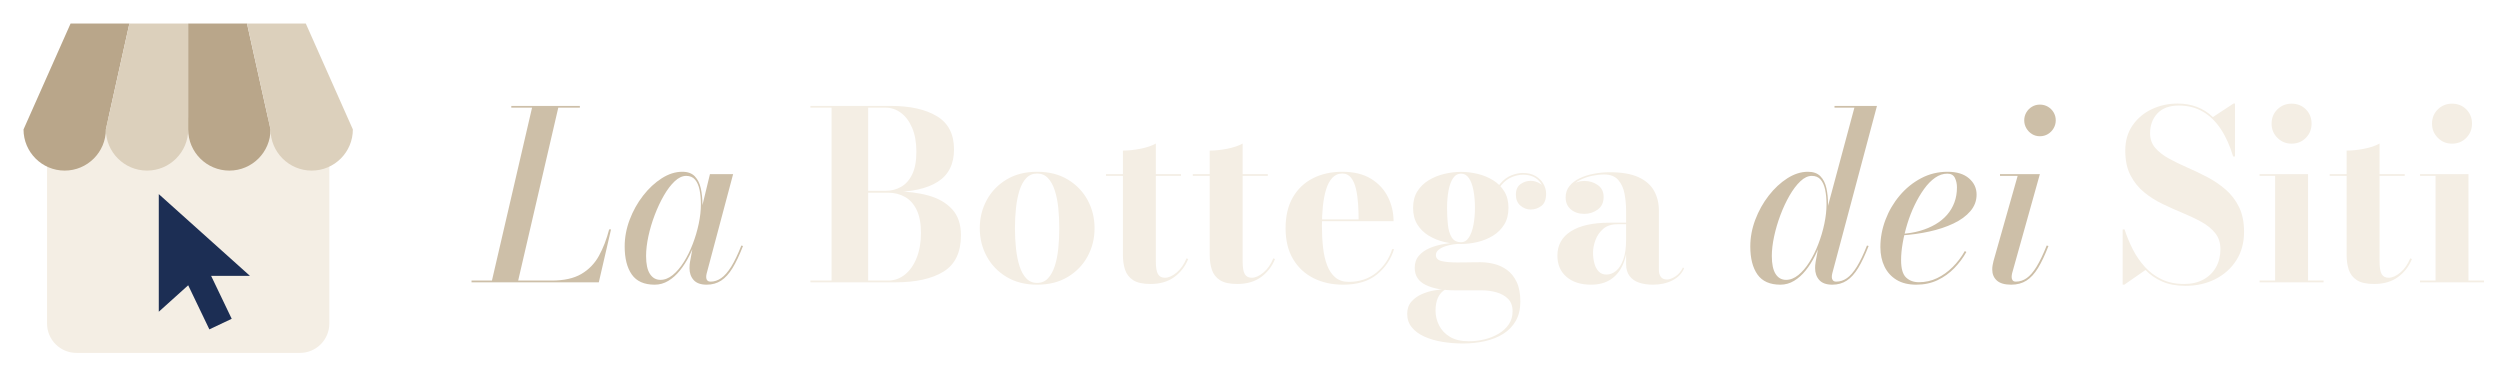
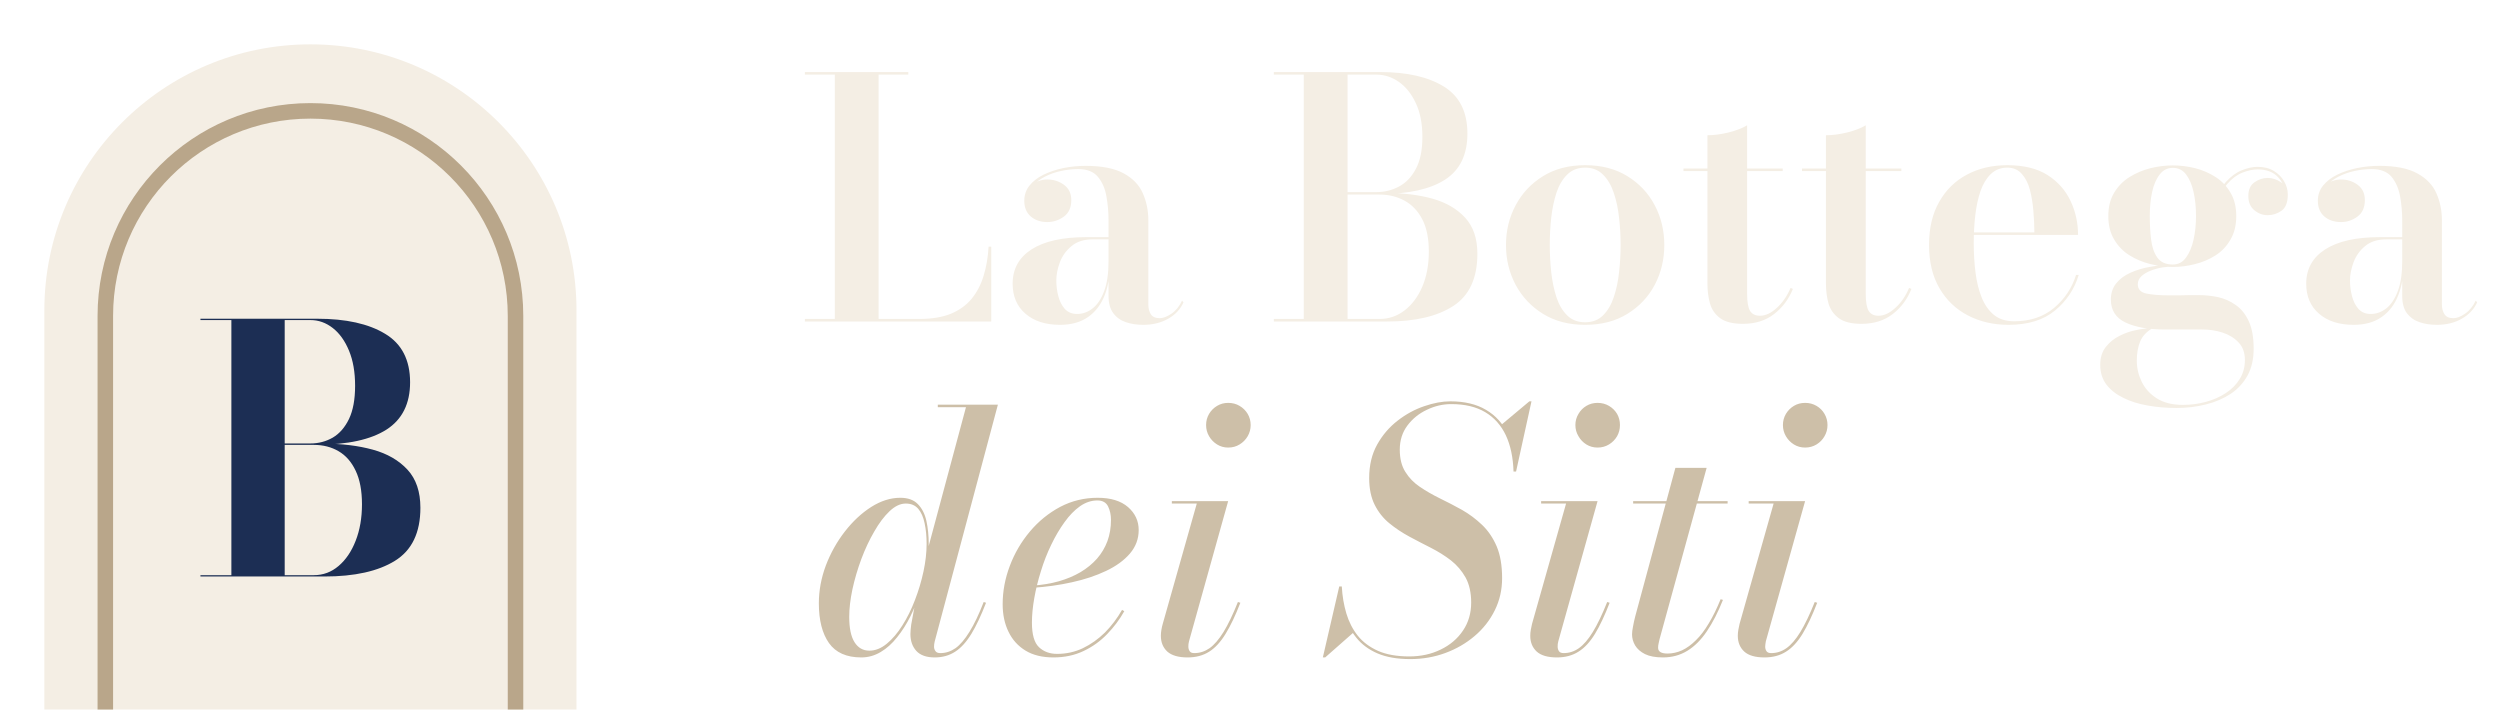
- <svg xmlns="http://www.w3.org/2000/svg" viewBox="0 0 425.1 64" width="1700" height="256" role="img" aria-label="La Bottega dei Siti">
-   <path fill="#F4EEE4" d="M13 20h38a5 5 0 0 1 5 5v30a5 5 0 0 1-5 5H13a5 5 0 0 1-5-5V25a5 5 0 0 1 5-5z" />
-   <path fill="#B9A68A" d="M12 4H22L18 22A7 7 0 0 1 4 22Z" />
-   <path fill="#DCD0BC" d="M22 4H32L32 22A7 7 0 0 1 18 22Z" />
-   <path fill="#B9A68A" d="M32 4H42L46 22A7 7 0 0 1 32 22Z" />
-   <path fill="#DCD0BC" d="M42 4H52L60 22A7 7 0 0 1 46 22Z" />
-   <path fill="#1C2E54" d="M27 33v20l5-4.5 3.6 7.5 3.8-1.8-3.5-7.3h6.6z" />
-   <path fill="#CDBFA8" d="M83.58 48 90.54 18H95L88.04 48ZM80.18 48V47.7H93.8Q96.94 47.7 98.85 46.58Q100.76 45.46 101.84 43.5Q102.92 41.54 103.58 39H103.9L101.82 48ZM86.94 18.3V18H98.6V18.3Z M111.32 48.4Q108.64 48.4 107.43 46.67Q106.22 44.94 106.22 41.9Q106.22 39.6 107.07 37.35Q107.92 35.1 109.35 33.26Q110.78 31.42 112.52 30.31Q114.26 29.2 116.02 29.2Q117.42 29.2 118.16 29.99Q118.9 30.78 119.17 32.04Q119.44 33.3 119.44 34.76Q119.44 36 119.18 37.48Q118.92 38.96 118.43 40.5Q117.94 42.04 117.23 43.45Q116.52 44.86 115.62 45.98Q114.72 47.1 113.64 47.75Q112.56 48.4 111.32 48.4ZM112.3 47.58Q113.38 47.58 114.39 46.76Q115.4 45.94 116.27 44.56Q117.14 43.18 117.79 41.49Q118.44 39.8 118.81 38.05Q119.18 36.3 119.18 34.74Q119.18 33.36 118.95 32.26Q118.72 31.16 118.18 30.53Q117.64 29.9 116.68 29.9Q115.7 29.9 114.73 30.81Q113.76 31.72 112.89 33.23Q112.02 34.74 111.33 36.55Q110.64 38.36 110.25 40.18Q109.86 42 109.86 43.52Q109.86 45.58 110.52 46.58Q111.18 47.58 112.3 47.58ZM120.16 48.4Q118.66 48.4 117.95 47.61Q117.24 46.82 117.24 45.58Q117.24 45.22 117.27 44.94Q117.3 44.66 117.34 44.46L117.86 41.66L118.8 38.62L119.32 35.38L120.72 29.6H124.66L120.16 46.5Q120.08 46.8 120.08 47.12Q120.08 47.44 120.26 47.66Q120.44 47.88 120.84 47.88Q121.78 47.88 122.64 47.28Q123.5 46.68 124.34 45.33Q125.18 43.98 126.06 41.74L126.34 41.82Q125.46 44.1 124.57 45.56Q123.68 47.02 122.62 47.71Q121.56 48.4 120.16 48.4Z" />
-   <path fill="#F4EEE4" d="M137.8 48V47.7H151Q152.62 47.7 153.89 46.67Q155.16 45.64 155.88 43.81Q156.6 41.98 156.6 39.6Q156.6 37.22 155.88 35.71Q155.16 34.2 153.89 33.48Q152.62 32.76 151 32.76H146.6V32.54H152.22Q155.34 32.54 157.87 33.24Q160.4 33.94 161.9 35.57Q163.4 37.2 163.4 40Q163.4 44.34 160.45 46.17Q157.5 48 152.22 48ZM141.4 47.86V18.14H147.62V47.86ZM146.6 32.66V32.44H150.6Q152.02 32.44 153.21 31.77Q154.4 31.1 155.11 29.64Q155.82 28.18 155.82 25.8Q155.82 23.42 155.11 21.75Q154.4 20.08 153.21 19.19Q152.02 18.3 150.6 18.3H137.8V18H151.42Q156.4 18 159.31 19.75Q162.22 21.5 162.22 25.4Q162.22 29.14 159.46 30.9Q156.7 32.66 151.42 32.66Z M176.36 48.4Q173.34 48.4 171.15 47.08Q168.96 45.76 167.78 43.58Q166.6 41.4 166.6 38.8Q166.6 36.2 167.78 34.02Q168.96 31.84 171.15 30.52Q173.34 29.2 176.36 29.2Q179.38 29.2 181.57 30.52Q183.76 31.84 184.94 34.02Q186.12 36.2 186.12 38.8Q186.12 41.4 184.94 43.58Q183.76 45.76 181.57 47.08Q179.38 48.4 176.36 48.4ZM176.36 48.1Q177.46 48.1 178.19 47.33Q178.92 46.56 179.35 45.24Q179.78 43.92 179.95 42.25Q180.12 40.58 180.12 38.8Q180.12 37 179.95 35.34Q179.78 33.68 179.35 32.36Q178.92 31.04 178.19 30.27Q177.46 29.5 176.36 29.5Q175.24 29.5 174.51 30.27Q173.78 31.04 173.36 32.36Q172.94 33.68 172.76 35.35Q172.58 37.02 172.58 38.8Q172.58 40.58 172.76 42.25Q172.94 43.92 173.36 45.24Q173.78 46.56 174.51 47.33Q175.24 48.1 176.36 48.1Z M195.62 48.28Q193.68 48.28 192.68 47.63Q191.68 46.98 191.31 45.87Q190.94 44.76 190.94 43.36V25.6Q192.3 25.6 193.9 25.29Q195.5 24.98 196.54 24.4V44.48Q196.54 45.98 196.9 46.6Q197.26 47.22 198.08 47.22Q199.02 47.22 200.07 46.34Q201.12 45.46 201.76 43.92L202.04 44.04Q201.3 45.9 199.69 47.09Q198.08 48.28 195.62 48.28ZM188.06 29.9V29.6H200.82V29.9Z M210.38 48.28Q208.44 48.28 207.44 47.63Q206.44 46.98 206.07 45.87Q205.7 44.76 205.7 43.36V25.6Q207.06 25.6 208.66 25.29Q210.26 24.98 211.3 24.4V44.48Q211.3 45.98 211.66 46.6Q212.02 47.22 212.84 47.22Q213.78 47.22 214.83 46.34Q215.88 45.46 216.52 43.92L216.8 44.04Q216.06 45.9 214.45 47.09Q212.84 48.28 210.38 48.28ZM202.82 29.9V29.6H215.58V29.9Z M228.38 48.4Q225.56 48.4 223.35 47.29Q221.14 46.18 219.87 44.04Q218.6 41.9 218.6 38.8Q218.6 35.7 219.83 33.56Q221.06 31.42 223.24 30.31Q225.42 29.2 228.24 29.2Q231.2 29.2 233.13 30.39Q235.06 31.58 236.01 33.5Q236.96 35.42 236.96 37.6H221.28V37.3H231.02Q231.02 36.02 230.93 34.66Q230.84 33.3 230.57 32.12Q230.3 30.94 229.74 30.22Q229.18 29.5 228.24 29.5Q227.22 29.5 226.54 30.24Q225.86 30.98 225.48 32.24Q225.1 33.5 224.94 35.09Q224.78 36.68 224.78 38.4Q224.78 40.34 224.97 42.06Q225.16 43.78 225.66 45.09Q226.16 46.4 227.05 47.16Q227.94 47.92 229.34 47.92Q232.12 47.92 234.05 46.34Q235.98 44.76 236.72 42.36H237.04Q236.26 44.94 234.13 46.67Q232 48.4 228.38 48.4Z M248.76 58.4Q246.96 58.4 245.26 58.12Q243.56 57.84 242.21 57.23Q240.86 56.62 240.07 55.66Q239.28 54.7 239.28 53.36Q239.28 52.1 239.99 51.29Q240.7 50.48 241.74 50.02Q242.78 49.56 243.83 49.38Q244.88 49.2 245.56 49.2H245.78Q244.9 49.72 244.5 50.63Q244.1 51.54 244.1 52.82Q244.1 54.12 244.7 55.32Q245.3 56.52 246.55 57.27Q247.8 58.02 249.76 58.02Q251.1 58.02 252.42 57.7Q253.74 57.38 254.82 56.74Q255.9 56.1 256.55 55.15Q257.2 54.2 257.2 52.92Q257.2 51.58 256.43 50.81Q255.66 50.04 254.46 49.7Q253.26 49.36 251.96 49.36Q251.54 49.36 250.61 49.36Q249.68 49.36 248.76 49.36Q247.84 49.36 247.4 49.36Q244.32 49.36 242.44 48.45Q240.56 47.54 240.56 45.54Q240.56 44.3 241.26 43.48Q241.96 42.66 243.12 42.17Q244.28 41.68 245.68 41.46Q247.08 41.24 248.5 41.24L248.48 41.44Q247.92 41.44 247.18 41.54Q246.44 41.64 245.75 41.87Q245.06 42.1 244.61 42.47Q244.16 42.84 244.16 43.36Q244.16 44.16 245.15 44.39Q246.14 44.62 247.78 44.62Q248.48 44.62 249.17 44.61Q249.86 44.6 250.52 44.59Q251.18 44.58 251.74 44.58Q252.86 44.58 254.05 44.87Q255.24 45.16 256.25 45.89Q257.26 46.62 257.89 47.93Q258.52 49.24 258.52 51.28Q258.52 53.18 257.75 54.54Q256.98 55.9 255.63 56.75Q254.28 57.6 252.52 58Q250.76 58.4 248.76 58.4ZM248.44 41.48Q247.04 41.48 245.6 41.14Q244.16 40.8 242.95 40.07Q241.74 39.34 241.01 38.17Q240.28 37 240.28 35.34Q240.28 33.68 241.01 32.52Q241.74 31.36 242.95 30.63Q244.16 29.9 245.6 29.56Q247.04 29.22 248.44 29.22Q249.84 29.22 251.26 29.56Q252.68 29.9 253.87 30.63Q255.06 31.36 255.78 32.52Q256.5 33.68 256.5 35.34Q256.5 37 255.78 38.17Q255.06 39.34 253.87 40.07Q252.68 40.8 251.26 41.14Q249.84 41.48 248.44 41.48ZM248.44 41.18Q249.26 41.18 249.78 40.36Q250.3 39.54 250.55 38.21Q250.8 36.88 250.8 35.34Q250.8 33.72 250.55 32.39Q250.3 31.06 249.78 30.29Q249.26 29.52 248.44 29.52Q247.6 29.52 247.08 30.29Q246.56 31.06 246.31 32.39Q246.06 33.72 246.06 35.34Q246.06 36.88 246.2 38.21Q246.34 39.54 246.85 40.36Q247.36 41.18 248.44 41.18ZM260.28 35.62Q259.32 35.62 258.54 34.96Q257.76 34.3 257.76 33.1Q257.76 31.86 258.55 31.3Q259.34 30.74 260.28 30.74Q261.18 30.74 262.02 31.3Q262.86 31.86 262.86 32.92H262.6Q262.6 31.7 261.64 30.7Q260.68 29.7 258.96 29.7Q258.1 29.7 257.11 30.09Q256.12 30.48 255.3 31.44Q254.48 32.4 254.08 34.08L253.86 33.94Q254.26 32.2 255.12 31.2Q255.98 30.2 257.01 29.8Q258.04 29.4 258.94 29.4Q260.22 29.4 261.1 29.92Q261.98 30.44 262.44 31.25Q262.9 32.06 262.9 32.92Q262.9 34.42 262.08 35.02Q261.26 35.62 260.28 35.62Z M281.04 48.4Q279.76 48.4 278.73 48.06Q277.7 47.72 277.1 46.94Q276.5 46.16 276.5 44.88V35.82Q276.5 34.38 276.24 32.96Q275.98 31.54 275.17 30.6Q274.36 29.66 272.76 29.66Q271.82 29.66 270.75 29.88Q269.68 30.1 268.73 30.57Q267.78 31.04 267.18 31.78Q266.58 32.52 266.58 33.56H266.26Q266.26 32.3 267.2 31.53Q268.14 30.76 269.4 30.76Q270.7 30.76 271.69 31.46Q272.68 32.16 272.68 33.48Q272.68 34.9 271.67 35.63Q270.66 36.36 269.4 36.36Q268.02 36.36 267.12 35.61Q266.22 34.86 266.22 33.56Q266.22 32.44 266.87 31.63Q267.52 30.82 268.61 30.3Q269.7 29.78 271.04 29.53Q272.38 29.28 273.74 29.28Q276.8 29.28 278.63 30.13Q280.46 30.98 281.27 32.46Q282.08 33.94 282.08 35.82V45.94Q282.08 46.6 282.4 47.06Q282.72 47.52 283.48 47.52Q284.04 47.52 284.85 47.02Q285.66 46.52 286.18 45.46L286.36 45.64Q285.78 46.96 284.36 47.68Q282.94 48.4 281.04 48.4ZM270.52 48.4Q267.92 48.4 266.37 47.07Q264.82 45.74 264.82 43.46Q264.82 40.78 267.12 39.32Q269.42 37.86 273.68 37.86H278.36V38.12H275.04Q273.52 38.12 272.61 38.91Q271.7 39.7 271.29 40.82Q270.88 41.94 270.88 42.94Q270.88 43.88 271.1 44.74Q271.32 45.6 271.83 46.14Q272.34 46.68 273.16 46.68Q274.04 46.68 274.8 46.05Q275.56 45.42 276.03 44.11Q276.5 42.8 276.5 40.76H276.72Q276.72 43.14 276.01 44.85Q275.3 46.56 273.93 47.48Q272.56 48.4 270.52 48.4Z" />
-   <path fill="#CDBFA8" d="M311.56 48.4Q310.06 48.4 309.35 47.61Q308.64 46.82 308.64 45.58Q308.64 45.38 308.66 45.08Q308.68 44.78 308.74 44.46L309.26 41.66L310.34 38.34L310.58 35.94L315.32 18.3H311.94V18H319.16L311.56 46.48Q311.48 46.8 311.48 47.12Q311.48 47.4 311.65 47.64Q311.82 47.88 312.24 47.88Q313.2 47.88 314.05 47.29Q314.9 46.7 315.74 45.34Q316.58 43.98 317.46 41.74L317.74 41.82Q316.86 44.1 315.97 45.56Q315.08 47.02 314.02 47.71Q312.96 48.4 311.56 48.4ZM302.74 48.4Q300.06 48.4 298.84 46.67Q297.62 44.94 297.62 41.9Q297.62 39.6 298.47 37.35Q299.32 35.1 300.75 33.26Q302.18 31.42 303.92 30.31Q305.66 29.2 307.42 29.2Q308.8 29.2 309.54 29.96Q310.28 30.72 310.56 31.98Q310.84 33.24 310.84 34.76Q310.84 36 310.58 37.48Q310.32 38.96 309.83 40.5Q309.34 42.04 308.64 43.45Q307.94 44.86 307.04 45.98Q306.14 47.1 305.06 47.75Q303.98 48.4 302.74 48.4ZM303.7 47.58Q304.78 47.58 305.79 46.76Q306.8 45.94 307.67 44.56Q308.54 43.18 309.19 41.49Q309.84 39.8 310.21 38.05Q310.58 36.3 310.58 34.74Q310.58 33.36 310.35 32.26Q310.12 31.16 309.58 30.53Q309.04 29.9 308.08 29.9Q307.1 29.9 306.13 30.82Q305.16 31.74 304.29 33.25Q303.42 34.76 302.74 36.57Q302.06 38.38 301.67 40.2Q301.28 42.02 301.28 43.52Q301.28 45.56 301.92 46.57Q302.56 47.58 303.7 47.58Z M325.84 48.4Q323.84 48.4 322.49 47.58Q321.14 46.76 320.44 45.32Q319.74 43.88 319.74 42Q319.74 39.66 320.6 37.38Q321.46 35.1 323.02 33.25Q324.58 31.4 326.66 30.3Q328.74 29.2 331.16 29.2Q333.52 29.2 334.81 30.32Q336.1 31.44 336.1 33.08Q336.1 34.66 335.04 35.9Q333.98 37.14 332.16 38Q330.34 38.86 328.07 39.36Q325.8 39.86 323.34 40.02V39.76Q325.04 39.66 326.49 39.24Q327.94 38.82 329.1 38.14Q330.26 37.46 331.08 36.52Q331.9 35.58 332.33 34.41Q332.76 33.24 332.76 31.86Q332.76 30.96 332.41 30.24Q332.06 29.52 331.12 29.52Q330.04 29.52 329.04 30.22Q328.04 30.92 327.17 32.13Q326.3 33.34 325.57 34.85Q324.84 36.36 324.33 38.02Q323.82 39.68 323.54 41.28Q323.26 42.88 323.26 44.22Q323.26 46.38 324.11 47.18Q324.96 47.98 326.28 47.98Q327.94 47.98 329.38 47.29Q330.82 46.6 332.02 45.41Q333.22 44.22 334.1 42.68L334.36 42.84Q333.54 44.32 332.31 45.59Q331.08 46.86 329.47 47.63Q327.86 48.4 325.84 48.4Z M341.98 48.4Q340.32 48.4 339.54 47.69Q338.76 46.98 338.76 45.8Q338.76 45.44 338.83 45.06Q338.9 44.68 338.98 44.36L343.08 29.9H340.08V29.6H346.86L342.14 46.46Q342.1 46.62 342.08 46.79Q342.06 46.96 342.06 47.1Q342.06 47.42 342.22 47.65Q342.38 47.88 342.78 47.88Q343.76 47.88 344.61 47.29Q345.46 46.7 346.29 45.35Q347.12 44 348.02 41.74L348.32 41.82Q347.44 44.1 346.55 45.56Q345.66 47.02 344.57 47.71Q343.48 48.4 341.98 48.4ZM346.86 23.16Q346.12 23.16 345.52 22.79Q344.92 22.42 344.56 21.8Q344.2 21.18 344.2 20.46Q344.2 19.72 344.56 19.11Q344.92 18.5 345.52 18.14Q346.12 17.78 346.86 17.78Q347.62 17.78 348.23 18.14Q348.84 18.5 349.2 19.11Q349.56 19.72 349.56 20.46Q349.56 21.18 349.2 21.8Q348.84 22.42 348.23 22.79Q347.62 23.16 346.86 23.16Z" />
-   <path fill="#F4EEE4" d="M371.6 48.6Q369.34 48.6 367.67 47.87Q366 47.14 364.82 45.9L361.22 48.4H360.94V39H361.26Q361.82 40.74 362.66 42.39Q363.5 44.04 364.71 45.37Q365.92 46.7 367.57 47.49Q369.22 48.28 371.4 48.28Q373.3 48.28 374.68 47.52Q376.06 46.76 376.81 45.43Q377.56 44.1 377.56 42.36Q377.56 40.74 376.68 39.64Q375.8 38.54 374.36 37.74Q372.92 36.94 371.2 36.23Q369.48 35.52 367.75 34.69Q366.02 33.86 364.58 32.68Q363.14 31.5 362.26 29.79Q361.38 28.08 361.38 25.6Q361.38 23.1 362.63 21.3Q363.88 19.5 365.91 18.55Q367.94 17.6 370.28 17.6Q372.08 17.6 373.59 18.18Q375.1 18.76 376.28 19.9L379.78 17.6H380.04V26.6H379.72Q378.92 23.9 377.64 21.96Q376.36 20.02 374.58 18.98Q372.8 17.94 370.5 17.94Q368.08 17.94 366.84 19.28Q365.6 20.62 365.6 22.66Q365.6 24.12 366.47 25.13Q367.34 26.14 368.76 26.93Q370.18 27.72 371.89 28.46Q373.6 29.2 375.3 30.09Q377 30.98 378.42 32.2Q379.84 33.42 380.71 35.17Q381.58 36.92 381.58 39.4Q381.58 42.2 380.26 44.26Q378.94 46.32 376.68 47.46Q374.42 48.6 371.6 48.6Z M389.66 24.42Q388.24 24.42 387.25 23.43Q386.26 22.44 386.26 21.02Q386.26 19.56 387.25 18.59Q388.24 17.62 389.66 17.62Q391.12 17.62 392.09 18.59Q393.06 19.56 393.06 21.02Q393.06 22.44 392.09 23.43Q391.12 24.42 389.66 24.42ZM392.46 29.6V47.7H395.1V48H384.22V47.7H386.86V29.9H384.22V29.6Z M403.7 48.28Q401.76 48.28 400.76 47.63Q399.76 46.98 399.39 45.87Q399.02 44.76 399.02 43.36V25.6Q400.38 25.6 401.98 25.29Q403.58 24.98 404.62 24.4V44.48Q404.62 45.98 404.98 46.6Q405.34 47.22 406.16 47.22Q407.1 47.22 408.15 46.34Q409.2 45.46 409.84 43.92L410.12 44.04Q409.38 45.9 407.77 47.09Q406.16 48.28 403.7 48.28ZM396.14 29.9V29.6H408.9V29.9Z M416.94 24.42Q415.52 24.42 414.53 23.43Q413.54 22.44 413.54 21.02Q413.54 19.56 414.53 18.59Q415.52 17.62 416.94 17.62Q418.4 17.62 419.37 18.59Q420.34 19.56 420.34 21.02Q420.34 22.44 419.37 23.43Q418.4 24.42 416.94 24.42ZM419.74 29.6V47.7H422.38V48H411.5V47.7H414.14V29.9H411.5V29.6Z" />
+ <svg xmlns="http://www.w3.org/2000/svg" viewBox="0 0 225.5 64" width="902" height="256" role="img" aria-label="La Bottega dei Siti">
+   <path fill="#F4EEE4" d="M4 64V28a24 24 0 0 1 48 0v36z" />
+   <path fill="none" stroke="#B9A68A" stroke-width="1.4" d="M9.5 64V28.5a18.5 18.5 0 0 1 37 0V64" />
+   <path fill="#1C2E54" d="M18.08 52V51.88H28.31Q29.57 51.88 30.54 51.05Q31.52 50.22 32.08 48.78Q32.65 47.33 32.65 45.49Q32.65 43.65 32.08 42.46Q31.52 41.27 30.54 40.7Q29.57 40.13 28.31 40.13H24.9V40.02H29.24Q31.66 40.02 33.63 40.56Q35.59 41.1 36.76 42.37Q37.92 43.63 37.92 45.8Q37.92 49.16 35.63 50.58Q33.35 52 29.26 52ZM20.87 51.94V28.81H25.68V51.94ZM24.9 40.11V40H28Q29.1 40 30.02 39.47Q30.93 38.93 31.48 37.79Q32.03 36.64 32.03 34.8Q32.03 32.95 31.48 31.63Q30.93 30.3 30.02 29.59Q29.1 28.87 28 28.87H18.08V28.75H28.62Q32.5 28.75 34.74 30.11Q36.99 31.46 36.99 34.48Q36.99 37.38 34.86 38.75Q32.73 40.11 28.62 40.11Z" />
+   <path fill="#F4EEE4" d="M72.6 29V28.77H75.3V6.73H72.6V6.5H81.93V6.73H79.25V28.77H82.91Q84.61 28.77 85.77 28.3Q86.92 27.82 87.64 26.95Q88.36 26.07 88.72 24.88Q89.09 23.68 89.17 22.25H89.41V29Z M103.12 29.3Q102.25 29.3 101.55 29.06Q100.84 28.82 100.42 28.25Q99.99 27.68 99.99 26.69V19.87Q99.99 18.79 99.8 17.72Q99.62 16.66 99.03 15.95Q98.45 15.25 97.25 15.25Q96.51 15.25 95.71 15.42Q94.91 15.59 94.22 15.95Q93.53 16.31 93.09 16.84Q92.66 17.38 92.66 18.11H92.42Q92.42 17.24 93.04 16.72Q93.66 16.19 94.47 16.19Q95.31 16.19 95.97 16.67Q96.63 17.15 96.63 18.05Q96.63 19.05 95.96 19.54Q95.28 20.03 94.47 20.03Q93.57 20.03 92.98 19.53Q92.39 19.02 92.39 18.11Q92.39 17.33 92.86 16.74Q93.33 16.15 94.12 15.76Q94.92 15.37 95.91 15.16Q96.9 14.96 97.92 14.96Q100.12 14.96 101.36 15.64Q102.59 16.31 103.08 17.43Q103.58 18.55 103.58 19.87V27.47Q103.58 27.98 103.8 28.34Q104.03 28.7 104.61 28.7Q105.06 28.7 105.66 28.3Q106.26 27.89 106.62 27.12L106.75 27.27Q106.34 28.2 105.37 28.75Q104.4 29.3 103.12 29.3ZM95.61 29.3Q93.66 29.3 92.5 28.3Q91.34 27.3 91.34 25.59Q91.34 23.59 93.05 22.49Q94.77 21.39 97.97 21.39H101.39V21.59H98.56Q97.37 21.59 96.65 22.2Q95.92 22.8 95.6 23.66Q95.28 24.52 95.28 25.3Q95.28 26.02 95.46 26.71Q95.64 27.41 96.05 27.87Q96.47 28.32 97.16 28.32Q97.91 28.32 98.55 27.82Q99.2 27.32 99.59 26.27Q99.99 25.22 99.99 23.57H100.14Q100.14 25.32 99.65 26.61Q99.15 27.89 98.15 28.59Q97.14 29.3 95.61 29.3Z M114.9 29V28.77H124.44Q125.69 28.77 126.69 28Q127.7 27.23 128.29 25.86Q128.88 24.48 128.88 22.7Q128.88 20.91 128.29 19.78Q127.7 18.65 126.69 18.1Q125.69 17.55 124.44 17.55H121.02V17.41H125.12Q127.37 17.41 129.21 17.92Q131.06 18.44 132.16 19.64Q133.26 20.84 133.26 22.88Q133.26 26.18 131.1 27.59Q128.94 29 125.12 29ZM117.6 28.89V6.61H121.55V28.89ZM121.02 17.5V17.33H124.14Q125.24 17.33 126.18 16.83Q127.13 16.33 127.71 15.23Q128.3 14.13 128.3 12.35Q128.3 10.57 127.71 9.31Q127.13 8.06 126.18 7.39Q125.24 6.73 124.14 6.73H114.9V6.5H124.5Q128.12 6.5 130.24 7.81Q132.36 9.12 132.36 12.05Q132.36 14.9 130.35 16.2Q128.34 17.5 124.5 17.5Z M142.98 29.3Q140.78 29.3 139.18 28.31Q137.58 27.32 136.71 25.69Q135.84 24.05 135.84 22.1Q135.84 20.15 136.71 18.52Q137.58 16.88 139.18 15.89Q140.78 14.9 142.98 14.9Q145.19 14.9 146.79 15.89Q148.4 16.88 149.26 18.52Q150.12 20.15 150.12 22.1Q150.12 24.05 149.26 25.69Q148.4 27.32 146.79 28.31Q145.19 29.3 142.98 29.3ZM142.98 29.07Q143.97 29.07 144.59 28.45Q145.22 27.83 145.56 26.81Q145.91 25.79 146.04 24.55Q146.18 23.32 146.18 22.1Q146.18 20.87 146.04 19.64Q145.91 18.41 145.56 17.39Q145.22 16.37 144.59 15.75Q143.97 15.12 142.98 15.12Q141.99 15.12 141.36 15.75Q140.73 16.37 140.39 17.39Q140.06 18.41 139.92 19.64Q139.79 20.87 139.79 22.1Q139.79 23.32 139.92 24.55Q140.06 25.79 140.39 26.81Q140.73 27.83 141.36 28.45Q141.99 29.07 142.98 29.07Z M157.22 29.21Q155.85 29.21 155.16 28.7Q154.47 28.19 154.24 27.37Q154.01 26.54 154.01 25.58V12.2Q154.88 12.2 155.91 11.95Q156.95 11.69 157.59 11.3V26.5Q157.59 27.62 157.86 28.05Q158.13 28.48 158.75 28.48Q159.5 28.48 160.27 27.77Q161.04 27.07 161.51 25.97L161.72 26.06Q161.16 27.45 160.02 28.33Q158.88 29.21 157.22 29.21ZM151.85 15.43V15.2H160.8V15.43Z M167.91 29.21Q166.55 29.21 165.86 28.7Q165.17 28.19 164.93 27.37Q164.7 26.54 164.7 25.58V12.2Q165.57 12.2 166.61 11.95Q167.64 11.69 168.29 11.3V26.5Q168.29 27.62 168.56 28.05Q168.83 28.48 169.44 28.48Q170.19 28.48 170.96 27.77Q171.74 27.07 172.2 25.97L172.41 26.06Q171.86 27.45 170.72 28.33Q169.58 29.21 167.91 29.21ZM162.54 15.43V15.2H171.5V15.43Z M181.17 29.3Q179.13 29.3 177.5 28.45Q175.88 27.61 174.94 26Q174 24.39 174 22.1Q174 19.8 174.92 18.2Q175.83 16.59 177.42 15.75Q179.01 14.9 181.06 14.9Q183.28 14.9 184.69 15.79Q186.09 16.69 186.76 18.12Q187.44 19.55 187.44 21.19H176.01V20.96H183.5Q183.5 20.05 183.41 19.03Q183.33 18.02 183.1 17.13Q182.87 16.25 182.37 15.69Q181.88 15.12 181.06 15.12Q180.17 15.12 179.57 15.7Q178.98 16.27 178.64 17.24Q178.31 18.21 178.17 19.42Q178.03 20.63 178.03 21.92Q178.03 23.3 178.19 24.58Q178.35 25.85 178.75 26.84Q179.15 27.83 179.86 28.41Q180.57 28.98 181.68 28.98Q183.83 28.98 185.27 27.78Q186.71 26.57 187.26 24.8H187.5Q186.92 26.72 185.36 28.01Q183.8 29.3 181.17 29.3Z M196.31 36.8Q194.97 36.8 193.73 36.58Q192.5 36.37 191.53 35.89Q190.56 35.42 190 34.69Q189.44 33.95 189.44 32.91Q189.44 31.94 189.94 31.3Q190.44 30.66 191.19 30.29Q191.94 29.91 192.7 29.77Q193.46 29.61 193.97 29.61H194.15Q193.34 30.08 193.04 30.81Q192.74 31.54 192.74 32.54Q192.74 33.52 193.18 34.43Q193.62 35.34 194.54 35.93Q195.47 36.52 196.89 36.52Q197.97 36.52 198.97 36.25Q199.97 35.98 200.76 35.46Q201.56 34.94 202.02 34.19Q202.49 33.44 202.49 32.47Q202.49 31.49 201.92 30.89Q201.36 30.29 200.48 30Q199.61 29.72 198.63 29.72Q198.32 29.72 197.62 29.72Q196.94 29.72 196.25 29.72Q195.57 29.72 195.24 29.72Q193.05 29.72 191.72 29.09Q190.4 28.46 190.4 27.02Q190.4 26.16 190.88 25.56Q191.36 24.96 192.17 24.6Q192.98 24.23 193.99 24.06Q195 23.88 196.07 23.88L196.05 24.04Q195.62 24.04 195.06 24.12Q194.51 24.21 194 24.41Q193.49 24.61 193.16 24.91Q192.83 25.22 192.83 25.64Q192.83 26.32 193.61 26.48Q194.39 26.64 195.62 26.64Q196.14 26.64 196.6 26.64Q197.06 26.63 197.49 26.62Q197.93 26.62 198.35 26.62Q199.19 26.62 200.06 26.8Q200.93 26.99 201.66 27.51Q202.4 28.02 202.84 28.98Q203.28 29.93 203.28 31.46Q203.28 32.85 202.73 33.87Q202.17 34.88 201.2 35.53Q200.22 36.17 198.97 36.48Q197.72 36.8 196.31 36.8ZM195.99 24.08Q195 24.08 193.97 23.82Q192.95 23.57 192.08 23.03Q191.22 22.49 190.7 21.61Q190.17 20.73 190.17 19.49Q190.17 18.25 190.7 17.38Q191.22 16.51 192.08 15.97Q192.95 15.43 193.97 15.17Q195 14.92 195.99 14.92Q197 14.92 198 15.17Q199.01 15.43 199.85 15.97Q200.69 16.51 201.19 17.38Q201.71 18.25 201.71 19.49Q201.71 20.73 201.19 21.61Q200.69 22.49 199.85 23.03Q199.01 23.57 198 23.82Q197 24.08 195.99 24.08ZM195.99 23.86Q196.73 23.86 197.18 23.23Q197.64 22.61 197.86 21.61Q198.08 20.62 198.08 19.49Q198.08 18.3 197.86 17.32Q197.64 16.33 197.18 15.73Q196.73 15.14 195.99 15.14Q195.27 15.14 194.81 15.73Q194.34 16.33 194.12 17.32Q193.91 18.3 193.91 19.49Q193.91 20.62 194.03 21.61Q194.15 22.61 194.59 23.23Q195.03 23.86 195.99 23.86ZM204.54 19.41Q203.88 19.41 203.34 18.96Q202.8 18.52 202.8 17.68Q202.8 16.82 203.36 16.44Q203.91 16.05 204.54 16.05Q205.17 16.05 205.75 16.44Q206.33 16.82 206.33 17.54H206.13Q206.13 16.7 205.49 15.99Q204.84 15.28 203.64 15.28Q203.01 15.28 202.27 15.57Q201.53 15.86 200.9 16.59Q200.28 17.32 199.98 18.59L199.82 18.5Q200.12 17.16 200.78 16.41Q201.44 15.67 202.21 15.36Q202.98 15.05 203.62 15.05Q204.5 15.05 205.1 15.42Q205.71 15.79 206.03 16.36Q206.36 16.93 206.36 17.54Q206.36 18.61 205.79 19.01Q205.22 19.41 204.54 19.41Z M219.81 29.3Q218.94 29.3 218.24 29.06Q217.53 28.82 217.1 28.25Q216.68 27.68 216.68 26.69V19.87Q216.68 18.79 216.49 17.72Q216.3 16.66 215.72 15.95Q215.13 15.25 213.93 15.25Q213.19 15.25 212.39 15.42Q211.59 15.59 210.9 15.95Q210.21 16.31 209.78 16.84Q209.34 17.38 209.34 18.11H209.1Q209.1 17.24 209.72 16.72Q210.34 16.19 211.16 16.19Q212 16.19 212.66 16.67Q213.31 17.15 213.31 18.05Q213.31 19.05 212.64 19.54Q211.97 20.03 211.16 20.03Q210.25 20.03 209.66 19.53Q209.07 19.02 209.07 18.11Q209.07 17.33 209.54 16.74Q210.02 16.15 210.81 15.76Q211.61 15.37 212.6 15.16Q213.59 14.96 214.61 14.96Q216.81 14.96 218.04 15.64Q219.27 16.31 219.76 17.43Q220.26 18.55 220.26 19.87V27.47Q220.26 27.98 220.49 28.34Q220.71 28.7 221.3 28.7Q221.75 28.7 222.34 28.3Q222.94 27.89 223.31 27.12L223.44 27.27Q223.02 28.2 222.05 28.75Q221.09 29.3 219.81 29.3ZM212.3 29.3Q210.34 29.3 209.18 28.3Q208.02 27.3 208.02 25.59Q208.02 23.59 209.74 22.49Q211.46 21.39 214.65 21.39H218.07V21.59H215.25Q214.05 21.59 213.33 22.2Q212.61 22.8 212.29 23.66Q211.97 24.52 211.97 25.3Q211.97 26.02 212.15 26.71Q212.33 27.41 212.74 27.87Q213.15 28.32 213.84 28.32Q214.59 28.32 215.24 27.82Q215.88 27.32 216.28 26.27Q216.68 25.22 216.68 23.57H216.83Q216.83 25.32 216.33 26.61Q215.84 27.89 214.83 28.59Q213.83 29.3 212.3 29.3Z" />
+   <path fill="#CDBFA8" d="M84.31 59.3Q83.19 59.3 82.65 58.71Q82.12 58.12 82.12 57.19Q82.12 57.03 82.14 56.81Q82.15 56.59 82.19 56.34L82.58 54.24L83.39 51.76L83.58 49.95L87.13 36.73H84.59V36.5H90.01L84.31 57.86Q84.25 58.1 84.25 58.34Q84.25 58.55 84.38 58.73Q84.5 58.91 84.82 58.91Q85.54 58.91 86.18 58.47Q86.81 58.02 87.44 57Q88.08 55.98 88.73 54.3L88.94 54.37Q88.28 56.08 87.62 57.17Q86.95 58.27 86.16 58.78Q85.36 59.3 84.31 59.3ZM77.69 59.3Q75.69 59.3 74.77 58Q73.86 56.7 73.86 54.42Q73.86 52.7 74.49 51.01Q75.13 49.33 76.2 47.95Q77.28 46.56 78.58 45.73Q79.89 44.9 81.2 44.9Q82.24 44.9 82.79 45.47Q83.35 46.04 83.56 46.98Q83.77 47.93 83.77 49.07Q83.77 50 83.57 51.11Q83.38 52.22 83.01 53.38Q82.64 54.53 82.12 55.59Q81.59 56.65 80.92 57.48Q80.25 58.33 79.44 58.81Q78.62 59.3 77.69 59.3ZM78.42 58.69Q79.22 58.69 79.98 58.07Q80.74 57.45 81.39 56.42Q82.05 55.38 82.53 54.12Q83.02 52.85 83.3 51.54Q83.58 50.23 83.58 49.05Q83.58 48.02 83.4 47.2Q83.23 46.37 82.83 45.9Q82.42 45.42 81.7 45.42Q80.97 45.42 80.24 46.11Q79.51 46.8 78.86 47.94Q78.2 49.07 77.69 50.43Q77.19 51.78 76.89 53.15Q76.6 54.52 76.6 55.64Q76.6 57.17 77.08 57.93Q77.56 58.69 78.42 58.69Z M95.02 59.3Q93.52 59.3 92.51 58.69Q91.49 58.07 90.97 56.99Q90.44 55.91 90.44 54.5Q90.44 52.74 91.09 51.03Q91.73 49.33 92.9 47.94Q94.07 46.55 95.63 45.72Q97.19 44.9 99.01 44.9Q100.78 44.9 101.75 45.74Q102.71 46.58 102.71 47.81Q102.71 49 101.92 49.93Q101.12 50.86 99.76 51.5Q98.39 52.15 96.69 52.52Q94.99 52.9 93.14 53.02V52.82Q94.42 52.74 95.51 52.43Q96.59 52.12 97.46 51.61Q98.33 51.09 98.95 50.39Q99.56 49.69 99.89 48.81Q100.21 47.93 100.21 46.89Q100.21 46.22 99.95 45.68Q99.68 45.14 98.98 45.14Q98.17 45.14 97.42 45.66Q96.67 46.19 96.02 47.1Q95.36 48.01 94.82 49.14Q94.27 50.27 93.89 51.52Q93.5 52.76 93.29 53.96Q93.08 55.16 93.08 56.16Q93.08 57.78 93.72 58.38Q94.36 58.98 95.35 58.98Q96.59 58.98 97.67 58.47Q98.75 57.95 99.66 57.06Q100.55 56.16 101.21 55.01L101.41 55.13Q100.79 56.24 99.87 57.19Q98.95 58.15 97.74 58.72Q96.53 59.3 95.02 59.3Z M107.12 59.3Q105.88 59.3 105.29 58.77Q104.71 58.23 104.71 57.35Q104.71 57.08 104.76 56.8Q104.81 56.51 104.88 56.27L107.95 45.42H105.7V45.2H110.78L107.25 57.84Q107.22 57.97 107.2 58.09Q107.19 58.22 107.19 58.33Q107.19 58.56 107.31 58.74Q107.42 58.91 107.72 58.91Q108.46 58.91 109.1 58.47Q109.73 58.02 110.36 57.01Q110.98 56 111.66 54.3L111.88 54.37Q111.22 56.08 110.55 57.17Q109.88 58.27 109.07 58.78Q108.25 59.3 107.12 59.3ZM110.78 40.37Q110.23 40.37 109.78 40.09Q109.33 39.81 109.06 39.35Q108.79 38.89 108.79 38.34Q108.79 37.79 109.06 37.33Q109.33 36.88 109.78 36.61Q110.23 36.34 110.78 36.34Q111.36 36.34 111.81 36.61Q112.27 36.88 112.54 37.33Q112.81 37.79 112.81 38.34Q112.81 38.89 112.54 39.35Q112.27 39.81 111.81 40.09Q111.36 40.37 110.78 40.37Z M127.21 59.45Q125.45 59.45 124.26 58.94Q123.07 58.43 122.34 57.52Q121.61 56.62 121.25 55.43Q120.89 54.24 120.8 52.9H121.03Q121.1 54.19 121.44 55.33Q121.78 56.47 122.47 57.34Q123.16 58.2 124.3 58.71Q125.44 59.21 127.12 59.21Q128.68 59.21 129.95 58.59Q131.22 57.98 131.96 56.88Q132.7 55.79 132.7 54.35Q132.7 53.02 132.2 52.1Q131.69 51.19 130.88 50.55Q130.06 49.92 129.08 49.42Q128.09 48.92 127.12 48.4Q126.14 47.87 125.32 47.2Q124.49 46.52 124 45.54Q123.5 44.55 123.5 43.12Q123.5 41.39 124.22 40.1Q124.94 38.81 126.07 37.94Q127.19 37.07 128.46 36.64Q129.73 36.2 130.82 36.2Q132.75 36.2 134.04 36.97Q135.34 37.73 136.01 39.15Q136.69 40.56 136.75 42.53H136.52Q136.46 40.62 135.83 39.27Q135.19 37.91 133.97 37.18Q132.75 36.45 130.9 36.45Q129.77 36.45 128.71 36.96Q127.64 37.46 126.95 38.38Q126.26 39.3 126.26 40.56Q126.26 41.77 126.76 42.56Q127.25 43.36 128.08 43.92Q128.91 44.48 129.89 44.96Q130.88 45.44 131.87 45.99Q132.85 46.55 133.68 47.34Q134.5 48.12 135 49.28Q135.49 50.44 135.49 52.15Q135.49 53.72 134.83 55.05Q134.17 56.39 133.01 57.37Q131.86 58.35 130.37 58.9Q128.88 59.45 127.21 59.45ZM119.32 59.3 120.8 52.9H121.03L121.1 54.27Q121.3 55.1 121.54 55.78Q121.78 56.47 122.12 57.02L119.53 59.3ZM136.52 42.53 136.56 41.59Q136.41 40.78 136.19 39.98Q135.97 39.19 135.43 38.31L137.95 36.2H138.14L136.75 42.53Z M140.44 59.3Q139.19 59.3 138.61 58.77Q138.03 58.23 138.03 57.35Q138.03 57.08 138.08 56.8Q138.13 56.51 138.19 56.27L141.26 45.42H139.01V45.2H144.1L140.56 57.84Q140.53 57.97 140.51 58.09Q140.5 58.22 140.5 58.33Q140.5 58.56 140.62 58.74Q140.74 58.91 141.04 58.91Q141.78 58.91 142.41 58.47Q143.05 58.02 143.67 57.01Q144.29 56 144.97 54.3L145.19 54.37Q144.53 56.08 143.87 57.17Q143.2 58.27 142.38 58.78Q141.56 59.3 140.44 59.3ZM144.1 40.37Q143.54 40.37 143.09 40.09Q142.64 39.81 142.38 39.35Q142.1 38.89 142.1 38.34Q142.1 37.79 142.38 37.33Q142.64 36.88 143.09 36.61Q143.54 36.34 144.1 36.34Q144.67 36.34 145.13 36.61Q145.59 36.88 145.86 37.33Q146.12 37.79 146.12 38.34Q146.12 38.89 145.86 39.35Q145.59 39.81 145.13 40.09Q144.67 40.37 144.1 40.37Z M150 59.3Q148.99 59.3 148.38 59Q147.78 58.7 147.49 58.22Q147.21 57.74 147.21 57.22Q147.21 56.95 147.3 56.5Q147.38 56.05 147.5 55.59L151.12 42.2H153.94L149.69 57.66Q149.65 57.81 149.61 58.02Q149.56 58.22 149.56 58.43Q149.56 58.95 150.41 58.95Q151.07 58.95 151.72 58.66Q152.37 58.35 152.97 57.75Q153.58 57.16 154.13 56.23Q154.69 55.31 155.2 54.05L155.41 54.11Q154.75 55.77 153.96 56.94Q153.18 58.1 152.2 58.7Q151.22 59.3 150 59.3ZM147.31 45.42V45.2H155.83V45.42Z M159.16 59.3Q157.91 59.3 157.33 58.77Q156.75 58.23 156.75 57.35Q156.75 57.08 156.8 56.8Q156.85 56.51 156.91 56.27L159.98 45.42H157.73V45.2H162.82L159.28 57.84Q159.25 57.97 159.24 58.09Q159.22 58.22 159.22 58.33Q159.22 58.56 159.34 58.74Q159.46 58.91 159.76 58.91Q160.5 58.91 161.13 58.47Q161.77 58.02 162.39 57.01Q163.01 56 163.69 54.3L163.91 54.37Q163.25 56.08 162.59 57.17Q161.92 58.27 161.1 58.78Q160.28 59.3 159.16 59.3ZM162.82 40.37Q162.26 40.37 161.81 40.09Q161.36 39.81 161.09 39.35Q160.82 38.89 160.82 38.34Q160.82 37.79 161.09 37.33Q161.36 36.88 161.81 36.61Q162.26 36.34 162.82 36.34Q163.39 36.34 163.85 36.61Q164.31 36.88 164.57 37.33Q164.84 37.79 164.84 38.34Q164.84 38.89 164.57 39.35Q164.31 39.81 163.85 40.09Q163.39 40.37 162.82 40.37Z" />
</svg>
